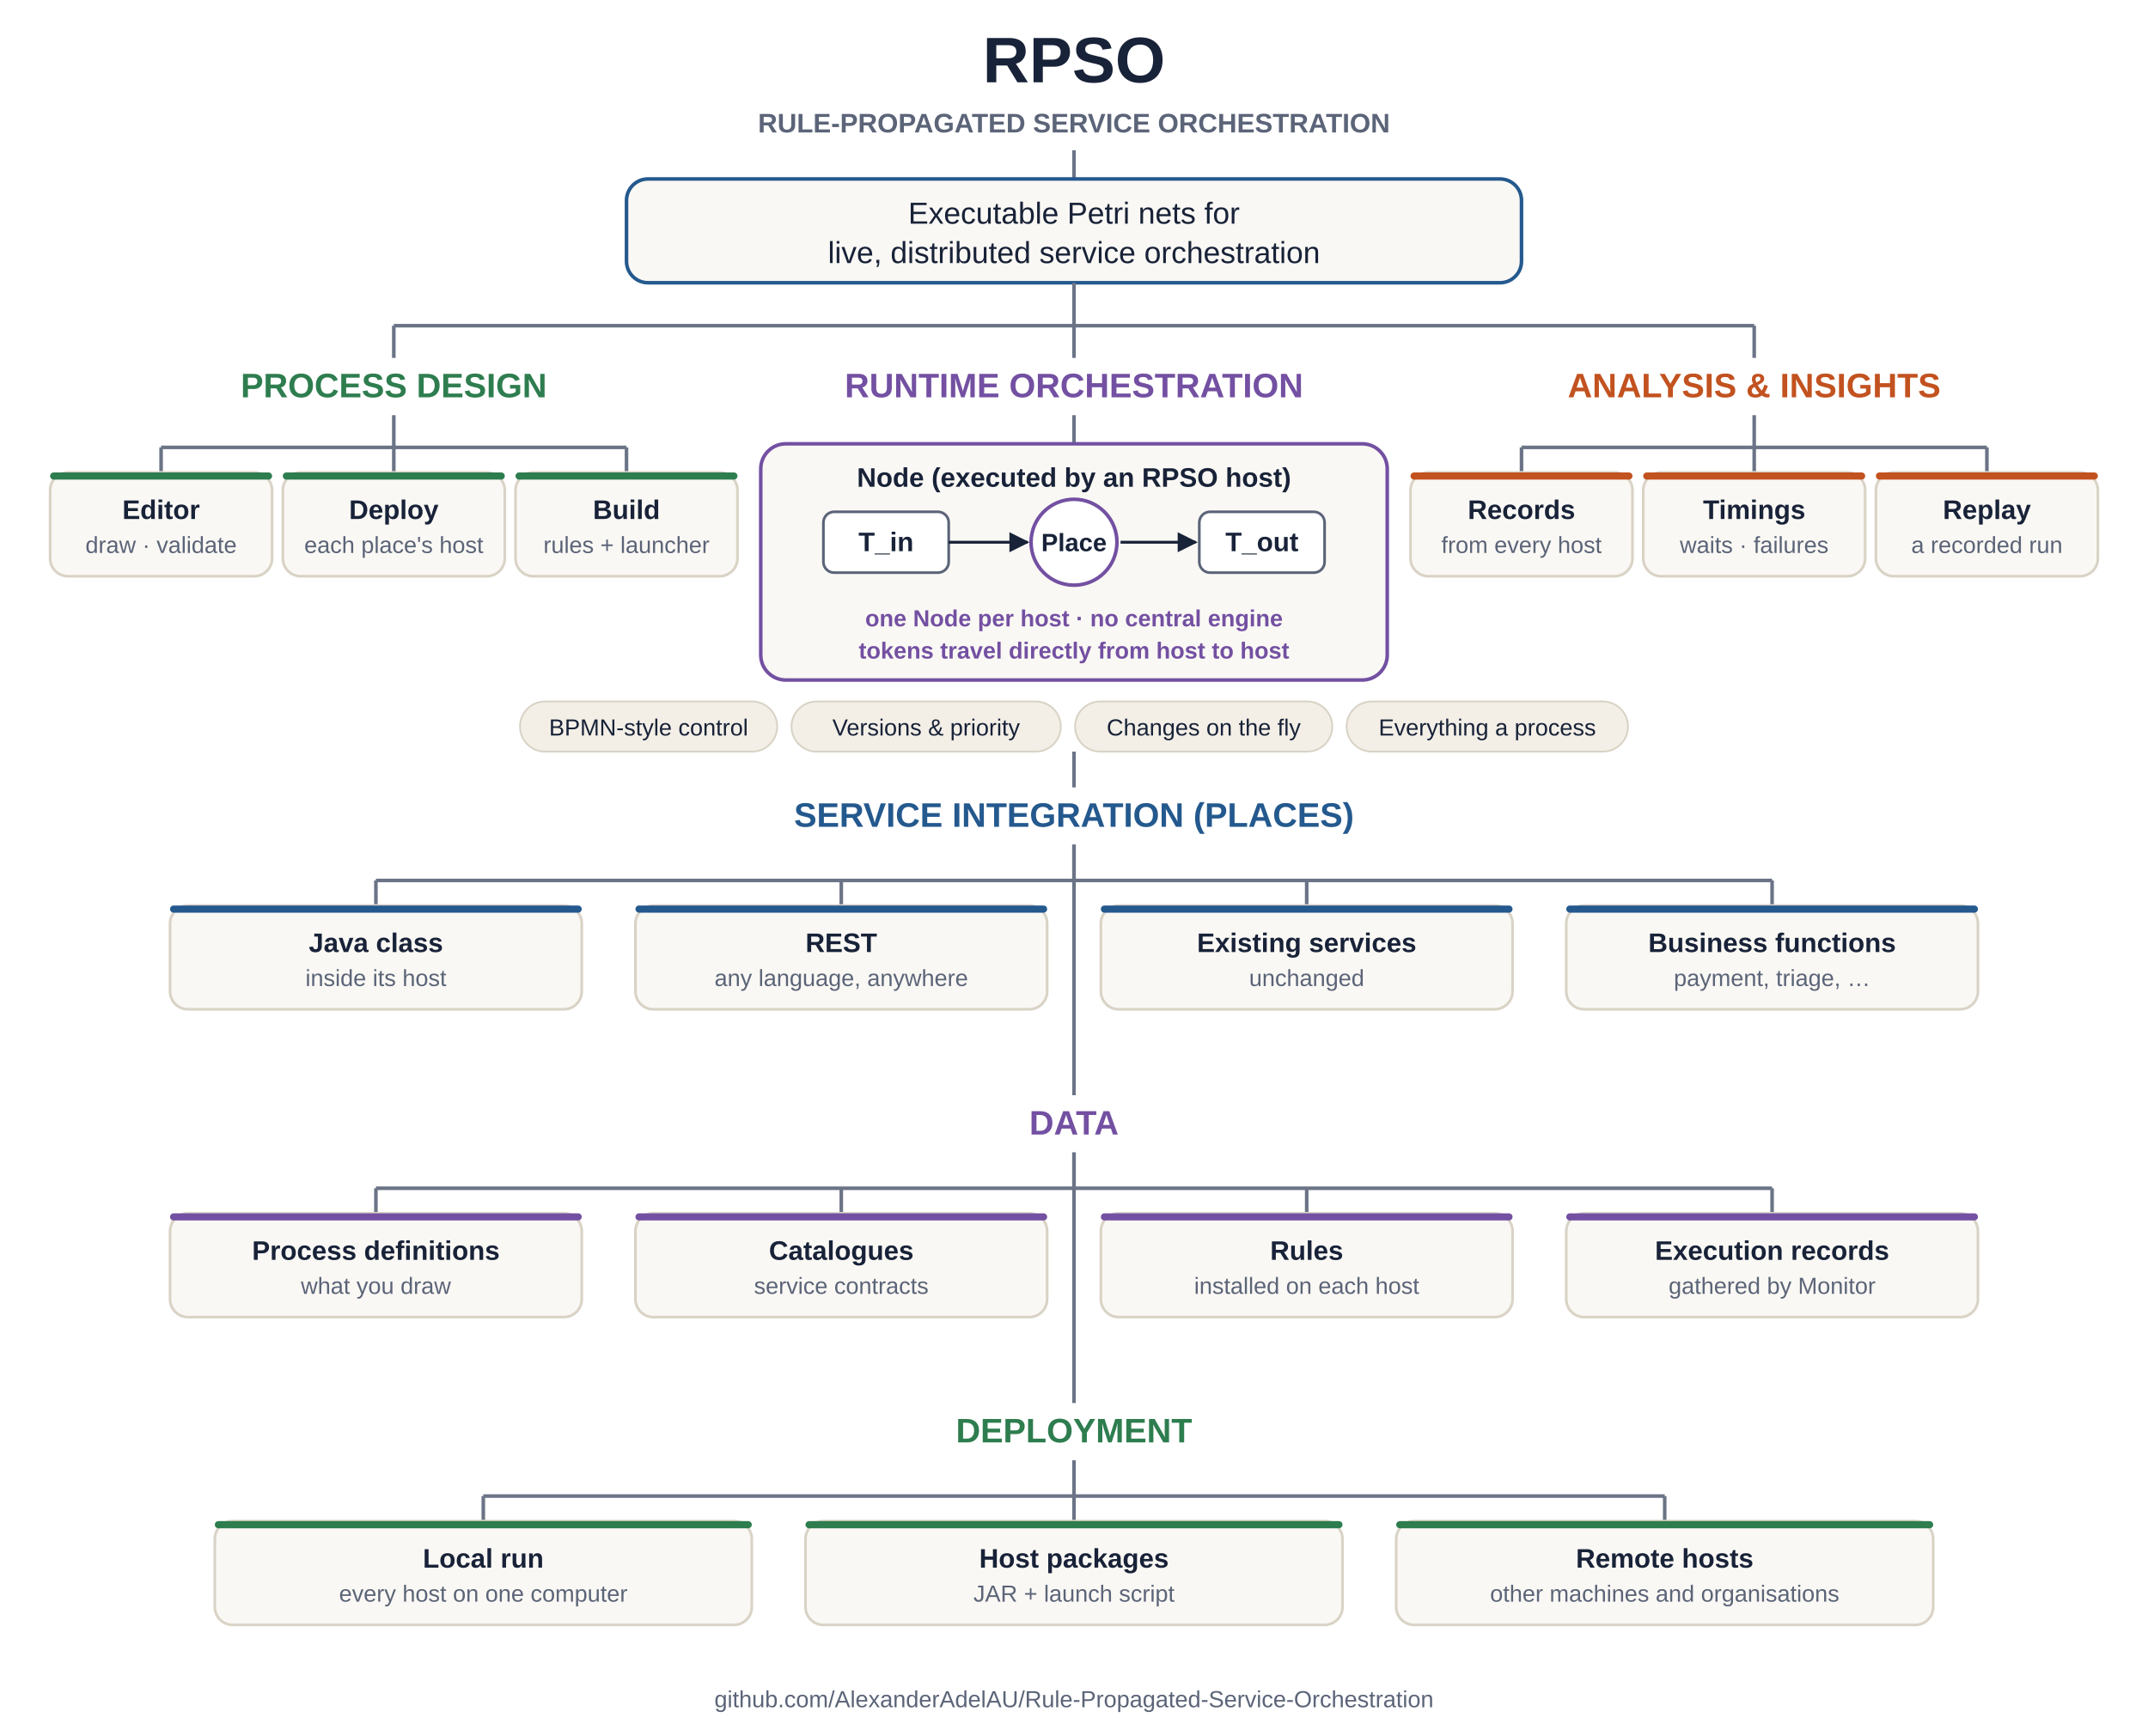
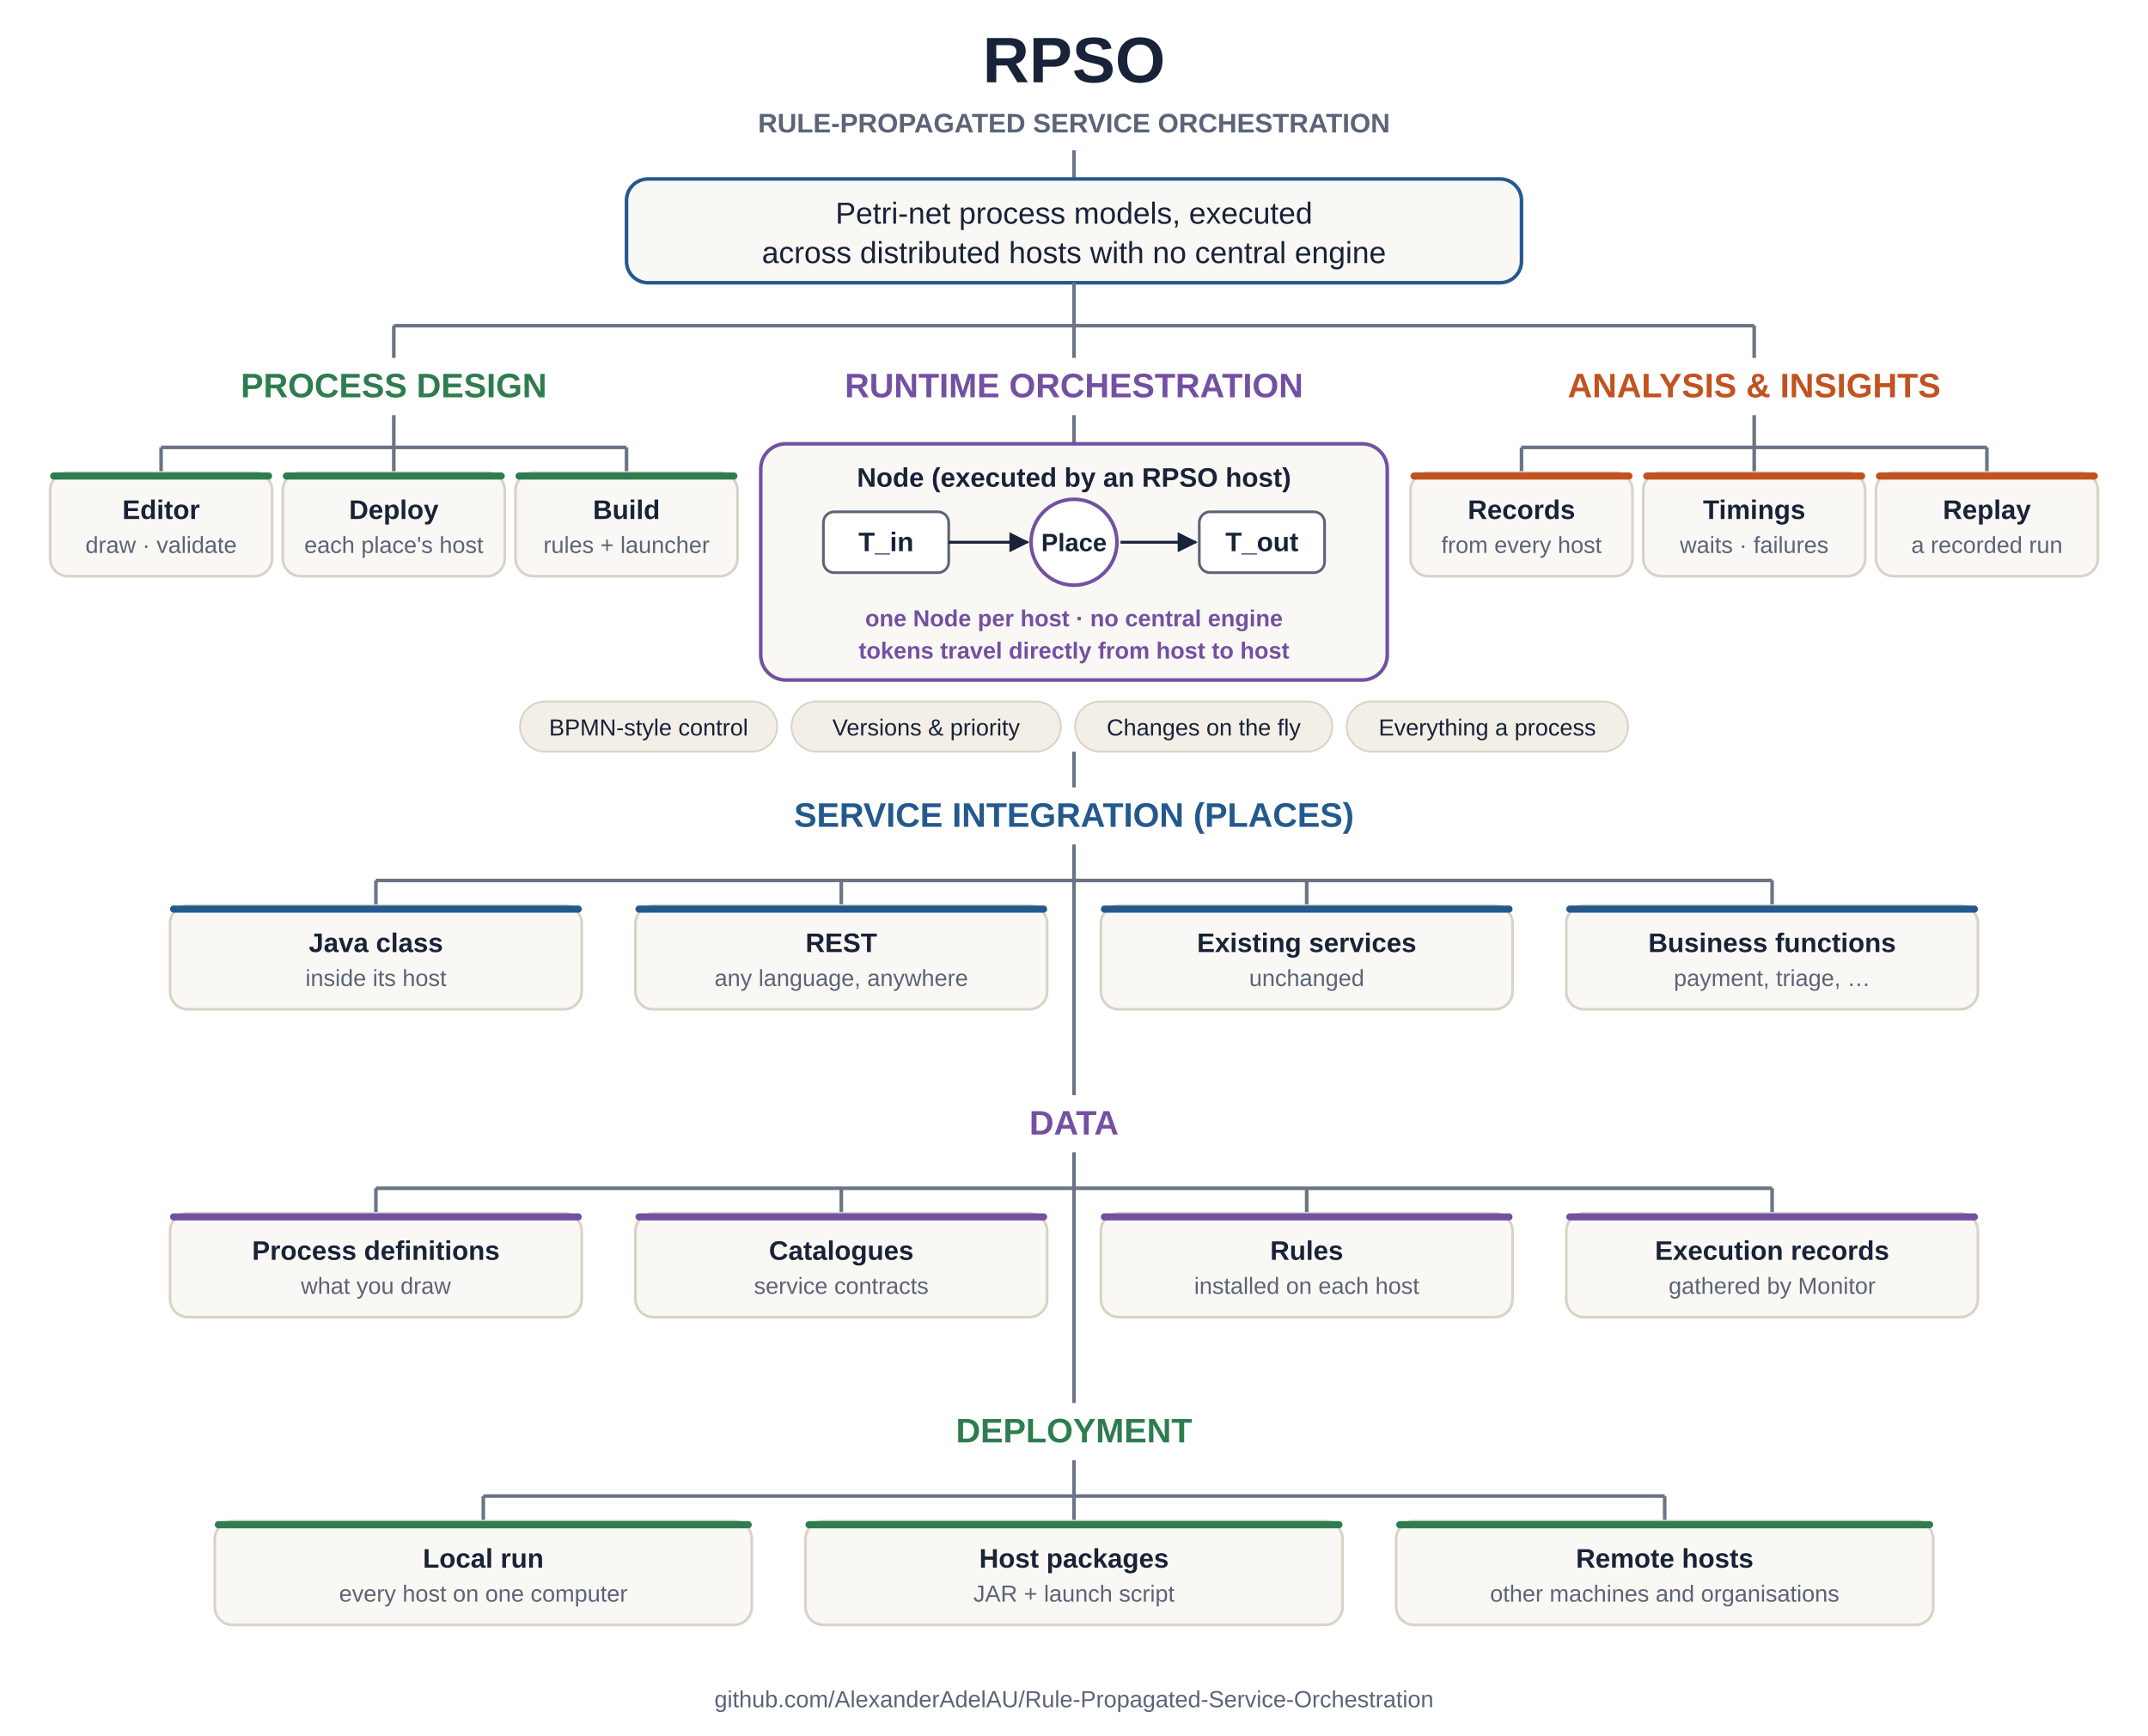
<svg xmlns="http://www.w3.org/2000/svg" width="1200" height="970" viewBox="0 0 1200 970" role="img" aria-labelledby="title desc">
  <defs>
    <marker id="g-arrow" viewBox="0 0 10 10" refX="9" refY="5" markerWidth="7" markerHeight="7" orient="auto">
      <path d="M 0 0 L 10 5 L 0 10 z" fill="#182238" />
    </marker>
    <marker id="g-run" viewBox="0 0 10 10" refX="9" refY="5" markerWidth="7" markerHeight="7" orient="auto">
      <path d="M 0 0 L 10 5 L 0 10 z" fill="#7350a2" />
    </marker>
  </defs>
  <rect width="100%" height="100%" fill="#ffffff" />
  <text x="600" y="46" font-family="Arial, Helvetica, sans-serif" font-size="36" font-weight="600" text-anchor="middle" fill="#182238">RPSO</text>
  <text x="600" y="74" font-family="Arial, Helvetica, sans-serif" font-size="15" font-weight="600" text-anchor="middle" fill="#5b6478">RULE-PROPAGATED SERVICE ORCHESTRATION</text>
  <path d="M 600.0 84 L 600.0 100" fill="none" stroke="#6b7486" stroke-width="2" />
  <rect x="350" y="100" width="500" height="58" rx="12" fill="#faf8f4" stroke="#24598e" stroke-width="2" />
-   <text x="600" y="125" font-family="Arial, Helvetica, sans-serif" font-size="17" font-weight="400" text-anchor="middle" fill="#182238">Executable Petri nets for</text>
-   <text x="600" y="147" font-family="Arial, Helvetica, sans-serif" font-size="17" font-weight="400" text-anchor="middle" fill="#182238">live, distributed service orchestration</text>
+   <text x="600" y="125" font-family="Arial, Helvetica, sans-serif" font-size="17" font-weight="400" text-anchor="middle" fill="#182238">Petri-net process models, executed</text>
+   <text x="600" y="147" font-family="Arial, Helvetica, sans-serif" font-size="17" font-weight="400" text-anchor="middle" fill="#182238">across distributed hosts with no central engine</text>
  <path d="M 600.0 158 L 600.0 182" fill="none" stroke="#6b7486" stroke-width="2" />
  <path d="M 220 182 L 980 182" fill="none" stroke="#6b7486" stroke-width="2" />
  <path d="M 220 182 L 220 200" fill="none" stroke="#6b7486" stroke-width="2" />
  <path d="M 600 182 L 600 200" fill="none" stroke="#6b7486" stroke-width="2" />
  <path d="M 980 182 L 980 200" fill="none" stroke="#6b7486" stroke-width="2" />
  <text x="220" y="222" font-family="Arial, Helvetica, sans-serif" font-size="19" font-weight="600" text-anchor="middle" fill="#2e7d4f">PROCESS DESIGN</text>
  <text x="600" y="222" font-family="Arial, Helvetica, sans-serif" font-size="19" font-weight="600" text-anchor="middle" fill="#7350a2">RUNTIME ORCHESTRATION</text>
  <text x="980" y="222" font-family="Arial, Helvetica, sans-serif" font-size="19" font-weight="600" text-anchor="middle" fill="#c2521f">ANALYSIS &amp; INSIGHTS</text>
  <path d="M 220 232 L 220 250" fill="none" stroke="#6b7486" stroke-width="2" />
  <path d="M 90 250 L 350 250" fill="none" stroke="#6b7486" stroke-width="2" />
  <path d="M 90 250 L 90 264" fill="none" stroke="#6b7486" stroke-width="2" />
  <path d="M 220 250 L 220 264" fill="none" stroke="#6b7486" stroke-width="2" />
  <path d="M 350 250 L 350 264" fill="none" stroke="#6b7486" stroke-width="2" />
  <rect x="28" y="264" width="124" height="58" rx="10" fill="#faf8f4" stroke="#d9d3c6" stroke-width="1.5" />
  <rect x="28" y="264" width="124" height="4" rx="2" fill="#2e7d4f" />
  <text x="90" y="290" font-family="Arial, Helvetica, sans-serif" font-size="15" font-weight="600" text-anchor="middle" fill="#182238">Editor</text>
  <text x="90" y="309" font-family="Arial, Helvetica, sans-serif" font-size="13" font-weight="400" text-anchor="middle" fill="#5b6478">draw · validate</text>
  <rect x="158" y="264" width="124" height="58" rx="10" fill="#faf8f4" stroke="#d9d3c6" stroke-width="1.5" />
  <rect x="158" y="264" width="124" height="4" rx="2" fill="#2e7d4f" />
  <text x="220" y="290" font-family="Arial, Helvetica, sans-serif" font-size="15" font-weight="600" text-anchor="middle" fill="#182238">Deploy</text>
  <text x="220" y="309" font-family="Arial, Helvetica, sans-serif" font-size="13" font-weight="400" text-anchor="middle" fill="#5b6478">each place's host</text>
  <rect x="288" y="264" width="124" height="58" rx="10" fill="#faf8f4" stroke="#d9d3c6" stroke-width="1.5" />
  <rect x="288" y="264" width="124" height="4" rx="2" fill="#2e7d4f" />
  <text x="350" y="290" font-family="Arial, Helvetica, sans-serif" font-size="15" font-weight="600" text-anchor="middle" fill="#182238">Build</text>
  <text x="350" y="309" font-family="Arial, Helvetica, sans-serif" font-size="13" font-weight="400" text-anchor="middle" fill="#5b6478">rules + launcher</text>
  <path d="M 980 232 L 980 250" fill="none" stroke="#6b7486" stroke-width="2" />
  <path d="M 850 250 L 1110 250" fill="none" stroke="#6b7486" stroke-width="2" />
  <path d="M 850 250 L 850 264" fill="none" stroke="#6b7486" stroke-width="2" />
  <path d="M 980 250 L 980 264" fill="none" stroke="#6b7486" stroke-width="2" />
  <path d="M 1110 250 L 1110 264" fill="none" stroke="#6b7486" stroke-width="2" />
  <rect x="788" y="264" width="124" height="58" rx="10" fill="#faf8f4" stroke="#d9d3c6" stroke-width="1.5" />
  <rect x="788" y="264" width="124" height="4" rx="2" fill="#c2521f" />
  <text x="850" y="290" font-family="Arial, Helvetica, sans-serif" font-size="15" font-weight="600" text-anchor="middle" fill="#182238">Records</text>
  <text x="850" y="309" font-family="Arial, Helvetica, sans-serif" font-size="13" font-weight="400" text-anchor="middle" fill="#5b6478">from every host</text>
  <rect x="918" y="264" width="124" height="58" rx="10" fill="#faf8f4" stroke="#d9d3c6" stroke-width="1.5" />
  <rect x="918" y="264" width="124" height="4" rx="2" fill="#c2521f" />
  <text x="980" y="290" font-family="Arial, Helvetica, sans-serif" font-size="15" font-weight="600" text-anchor="middle" fill="#182238">Timings</text>
  <text x="980" y="309" font-family="Arial, Helvetica, sans-serif" font-size="13" font-weight="400" text-anchor="middle" fill="#5b6478">waits · failures</text>
  <rect x="1048" y="264" width="124" height="58" rx="10" fill="#faf8f4" stroke="#d9d3c6" stroke-width="1.5" />
  <rect x="1048" y="264" width="124" height="4" rx="2" fill="#c2521f" />
  <text x="1110" y="290" font-family="Arial, Helvetica, sans-serif" font-size="15" font-weight="600" text-anchor="middle" fill="#182238">Replay</text>
  <text x="1110" y="309" font-family="Arial, Helvetica, sans-serif" font-size="13" font-weight="400" text-anchor="middle" fill="#5b6478">a recorded run</text>
  <path d="M 600 232 L 600 248" fill="none" stroke="#6b7486" stroke-width="2" />
  <rect x="425" y="248" width="350" height="132" rx="14" fill="#faf8f4" stroke="#7350a2" stroke-width="2" />
  <text x="600" y="272" font-family="Arial, Helvetica, sans-serif" font-size="15" font-weight="600" text-anchor="middle" fill="#182238">Node  (executed by an RPSO host)</text>
  <rect x="460" y="286" width="70" height="34" rx="6" fill="#ffffff" stroke="#5b6478" stroke-width="1.5" />
  <text x="495" y="308" font-family="Arial, Helvetica, sans-serif" font-size="15" font-weight="600" text-anchor="middle" fill="#182238">T_in</text>
  <rect x="670" y="286" width="70" height="34" rx="6" fill="#ffffff" stroke="#5b6478" stroke-width="1.5" />
  <text x="705" y="308" font-family="Arial, Helvetica, sans-serif" font-size="15" font-weight="600" text-anchor="middle" fill="#182238">T_out</text>
  <circle cx="600" cy="303" r="24" fill="#ffffff" stroke="#7350a2" stroke-width="2" />
  <text x="600" y="308" font-family="Arial, Helvetica, sans-serif" font-size="14" font-weight="600" text-anchor="middle" fill="#182238">Place</text>
  <path d="M 530 303 L 574 303" stroke="#182238" stroke-width="1.6" marker-end="url(#g-arrow)" />
  <path d="M 626 303 L 668 303" stroke="#182238" stroke-width="1.6" marker-end="url(#g-arrow)" />
  <text x="600" y="350" font-family="Arial, Helvetica, sans-serif" font-size="13" font-weight="600" text-anchor="middle" fill="#7350a2">one Node per host · no central engine</text>
  <text x="600" y="368" font-family="Arial, Helvetica, sans-serif" font-size="13" font-weight="600" text-anchor="middle" fill="#7350a2">tokens travel directly from host to host</text>
  <rect x="290.5" y="392" width="143.68" height="28" rx="14" fill="#f3efe7" stroke="#d9d3c6" stroke-width="1" />
  <text x="362.34" y="411" font-family="Arial, Helvetica, sans-serif" font-size="13" font-weight="400" text-anchor="middle" fill="#182238">BPMN-style control</text>
  <rect x="442.18" y="392" width="150.44" height="28" rx="14" fill="#f3efe7" stroke="#d9d3c6" stroke-width="1" />
  <text x="517.4" y="411" font-family="Arial, Helvetica, sans-serif" font-size="13" font-weight="400" text-anchor="middle" fill="#182238">Versions &amp; priority</text>
  <rect x="600.62" y="392" width="143.68" height="28" rx="14" fill="#f3efe7" stroke="#d9d3c6" stroke-width="1" />
  <text x="672.46" y="411" font-family="Arial, Helvetica, sans-serif" font-size="13" font-weight="400" text-anchor="middle" fill="#182238">Changes on the fly</text>
  <rect x="752.3" y="392" width="157.2" height="28" rx="14" fill="#f3efe7" stroke="#d9d3c6" stroke-width="1" />
  <text x="830.9" y="411" font-family="Arial, Helvetica, sans-serif" font-size="13" font-weight="400" text-anchor="middle" fill="#182238">Everything a process</text>
  <path d="M 600 420 L 600 440" fill="none" stroke="#6b7486" stroke-width="2" />
  <text x="600" y="462" font-family="Arial, Helvetica, sans-serif" font-size="19" font-weight="600" text-anchor="middle" fill="#24598e">SERVICE INTEGRATION (PLACES)</text>
  <path d="M 600 472 L 600 492" fill="none" stroke="#6b7486" stroke-width="2" />
  <path d="M 210.0 492 L 990.0 492" fill="none" stroke="#6b7486" stroke-width="2" />
  <path d="M 210.0 492 L 210.0 506" fill="none" stroke="#6b7486" stroke-width="2" />
  <path d="M 470.0 492 L 470.0 506" fill="none" stroke="#6b7486" stroke-width="2" />
  <path d="M 730.0 492 L 730.0 506" fill="none" stroke="#6b7486" stroke-width="2" />
  <path d="M 990.0 492 L 990.0 506" fill="none" stroke="#6b7486" stroke-width="2" />
  <rect x="95" y="506" width="230" height="58" rx="10" fill="#faf8f4" stroke="#d9d3c6" stroke-width="1.5" />
  <rect x="95" y="506" width="230" height="4" rx="2" fill="#24598e" />
  <text x="210" y="532" font-family="Arial, Helvetica, sans-serif" font-size="15" font-weight="600" text-anchor="middle" fill="#182238">Java class</text>
  <text x="210" y="551" font-family="Arial, Helvetica, sans-serif" font-size="13" font-weight="400" text-anchor="middle" fill="#5b6478">inside its host</text>
  <rect x="355" y="506" width="230" height="58" rx="10" fill="#faf8f4" stroke="#d9d3c6" stroke-width="1.5" />
  <rect x="355" y="506" width="230" height="4" rx="2" fill="#24598e" />
  <text x="470" y="532" font-family="Arial, Helvetica, sans-serif" font-size="15" font-weight="600" text-anchor="middle" fill="#182238">REST</text>
  <text x="470" y="551" font-family="Arial, Helvetica, sans-serif" font-size="13" font-weight="400" text-anchor="middle" fill="#5b6478">any language, anywhere</text>
  <rect x="615" y="506" width="230" height="58" rx="10" fill="#faf8f4" stroke="#d9d3c6" stroke-width="1.5" />
  <rect x="615" y="506" width="230" height="4" rx="2" fill="#24598e" />
  <text x="730" y="532" font-family="Arial, Helvetica, sans-serif" font-size="15" font-weight="600" text-anchor="middle" fill="#182238">Existing services</text>
  <text x="730" y="551" font-family="Arial, Helvetica, sans-serif" font-size="13" font-weight="400" text-anchor="middle" fill="#5b6478">unchanged</text>
  <rect x="875" y="506" width="230" height="58" rx="10" fill="#faf8f4" stroke="#d9d3c6" stroke-width="1.5" />
  <rect x="875" y="506" width="230" height="4" rx="2" fill="#24598e" />
  <text x="990" y="532" font-family="Arial, Helvetica, sans-serif" font-size="15" font-weight="600" text-anchor="middle" fill="#182238">Business functions</text>
  <text x="990" y="551" font-family="Arial, Helvetica, sans-serif" font-size="13" font-weight="400" text-anchor="middle" fill="#5b6478">payment, triage, …</text>
  <path d="M 600 472 L 600 612" fill="none" stroke="#6b7486" stroke-width="2" />
  <text x="600" y="634" font-family="Arial, Helvetica, sans-serif" font-size="19" font-weight="600" text-anchor="middle" fill="#7350a2">DATA</text>
  <path d="M 600 644 L 600 664" fill="none" stroke="#6b7486" stroke-width="2" />
  <path d="M 210.0 664 L 990.0 664" fill="none" stroke="#6b7486" stroke-width="2" />
  <path d="M 210.0 664 L 210.0 678" fill="none" stroke="#6b7486" stroke-width="2" />
  <path d="M 470.0 664 L 470.0 678" fill="none" stroke="#6b7486" stroke-width="2" />
  <path d="M 730.0 664 L 730.0 678" fill="none" stroke="#6b7486" stroke-width="2" />
  <path d="M 990.0 664 L 990.0 678" fill="none" stroke="#6b7486" stroke-width="2" />
  <rect x="95" y="678" width="230" height="58" rx="10" fill="#faf8f4" stroke="#d9d3c6" stroke-width="1.5" />
  <rect x="95" y="678" width="230" height="4" rx="2" fill="#7350a2" />
  <text x="210" y="704" font-family="Arial, Helvetica, sans-serif" font-size="15" font-weight="600" text-anchor="middle" fill="#182238">Process definitions</text>
  <text x="210" y="723" font-family="Arial, Helvetica, sans-serif" font-size="13" font-weight="400" text-anchor="middle" fill="#5b6478">what you draw</text>
  <rect x="355" y="678" width="230" height="58" rx="10" fill="#faf8f4" stroke="#d9d3c6" stroke-width="1.5" />
  <rect x="355" y="678" width="230" height="4" rx="2" fill="#7350a2" />
  <text x="470" y="704" font-family="Arial, Helvetica, sans-serif" font-size="15" font-weight="600" text-anchor="middle" fill="#182238">Catalogues</text>
  <text x="470" y="723" font-family="Arial, Helvetica, sans-serif" font-size="13" font-weight="400" text-anchor="middle" fill="#5b6478">service contracts</text>
  <rect x="615" y="678" width="230" height="58" rx="10" fill="#faf8f4" stroke="#d9d3c6" stroke-width="1.5" />
  <rect x="615" y="678" width="230" height="4" rx="2" fill="#7350a2" />
  <text x="730" y="704" font-family="Arial, Helvetica, sans-serif" font-size="15" font-weight="600" text-anchor="middle" fill="#182238">Rules</text>
  <text x="730" y="723" font-family="Arial, Helvetica, sans-serif" font-size="13" font-weight="400" text-anchor="middle" fill="#5b6478">installed on each host</text>
  <rect x="875" y="678" width="230" height="58" rx="10" fill="#faf8f4" stroke="#d9d3c6" stroke-width="1.5" />
  <rect x="875" y="678" width="230" height="4" rx="2" fill="#7350a2" />
  <text x="990" y="704" font-family="Arial, Helvetica, sans-serif" font-size="15" font-weight="600" text-anchor="middle" fill="#182238">Execution records</text>
  <text x="990" y="723" font-family="Arial, Helvetica, sans-serif" font-size="13" font-weight="400" text-anchor="middle" fill="#5b6478">gathered by Monitor</text>
  <path d="M 600 644 L 600 784" fill="none" stroke="#6b7486" stroke-width="2" />
  <text x="600" y="806" font-family="Arial, Helvetica, sans-serif" font-size="19" font-weight="600" text-anchor="middle" fill="#2e7d4f">DEPLOYMENT</text>
  <path d="M 600 816 L 600 836" fill="none" stroke="#6b7486" stroke-width="2" />
  <path d="M 270.0 836 L 930.0 836" fill="none" stroke="#6b7486" stroke-width="2" />
  <path d="M 270.0 836 L 270.0 850" fill="none" stroke="#6b7486" stroke-width="2" />
  <path d="M 600.0 836 L 600.0 850" fill="none" stroke="#6b7486" stroke-width="2" />
  <path d="M 930.0 836 L 930.0 850" fill="none" stroke="#6b7486" stroke-width="2" />
  <rect x="120" y="850" width="300" height="58" rx="10" fill="#faf8f4" stroke="#d9d3c6" stroke-width="1.5" />
  <rect x="120" y="850" width="300" height="4" rx="2" fill="#2e7d4f" />
  <text x="270" y="876" font-family="Arial, Helvetica, sans-serif" font-size="15" font-weight="600" text-anchor="middle" fill="#182238">Local run</text>
  <text x="270" y="895" font-family="Arial, Helvetica, sans-serif" font-size="13" font-weight="400" text-anchor="middle" fill="#5b6478">every host on one computer</text>
  <rect x="450" y="850" width="300" height="58" rx="10" fill="#faf8f4" stroke="#d9d3c6" stroke-width="1.5" />
  <rect x="450" y="850" width="300" height="4" rx="2" fill="#2e7d4f" />
  <text x="600" y="876" font-family="Arial, Helvetica, sans-serif" font-size="15" font-weight="600" text-anchor="middle" fill="#182238">Host packages</text>
  <text x="600" y="895" font-family="Arial, Helvetica, sans-serif" font-size="13" font-weight="400" text-anchor="middle" fill="#5b6478">JAR + launch script</text>
  <rect x="780" y="850" width="300" height="58" rx="10" fill="#faf8f4" stroke="#d9d3c6" stroke-width="1.5" />
  <rect x="780" y="850" width="300" height="4" rx="2" fill="#2e7d4f" />
  <text x="930" y="876" font-family="Arial, Helvetica, sans-serif" font-size="15" font-weight="600" text-anchor="middle" fill="#182238">Remote hosts</text>
  <text x="930" y="895" font-family="Arial, Helvetica, sans-serif" font-size="13" font-weight="400" text-anchor="middle" fill="#5b6478">other machines and organisations</text>
  <text x="600" y="954" font-family="Arial, Helvetica, sans-serif" font-size="13" font-weight="400" text-anchor="middle" fill="#5b6478">github.com/AlexanderAdelAU/Rule-Propagated-Service-Orchestration</text>
</svg>
